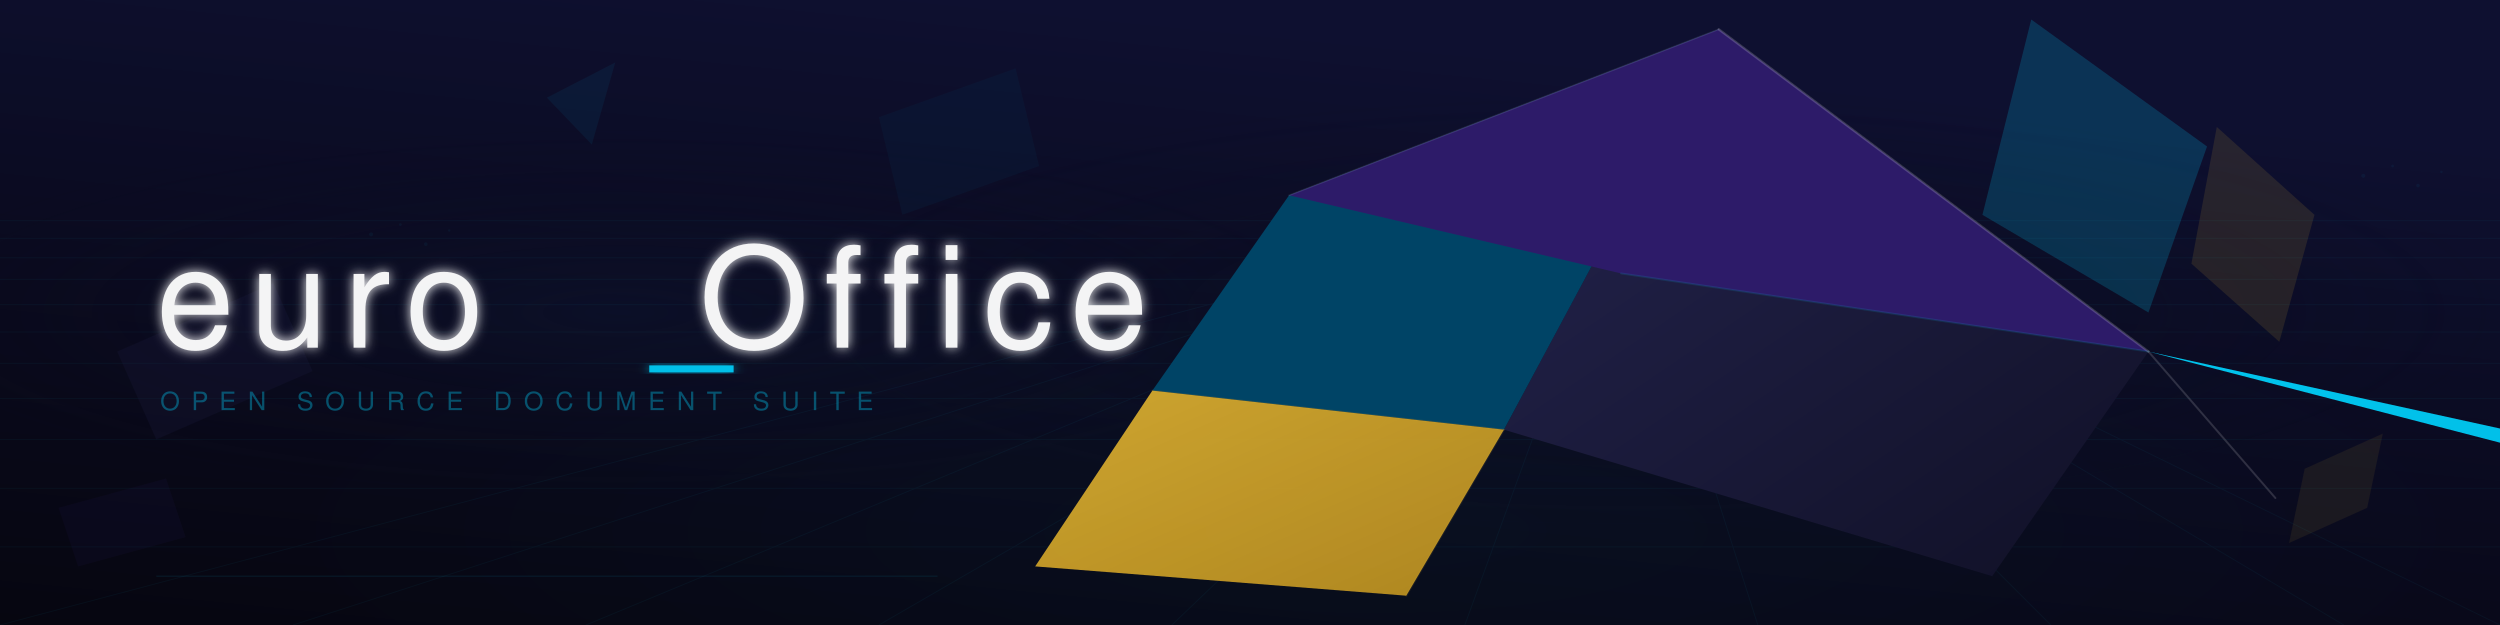
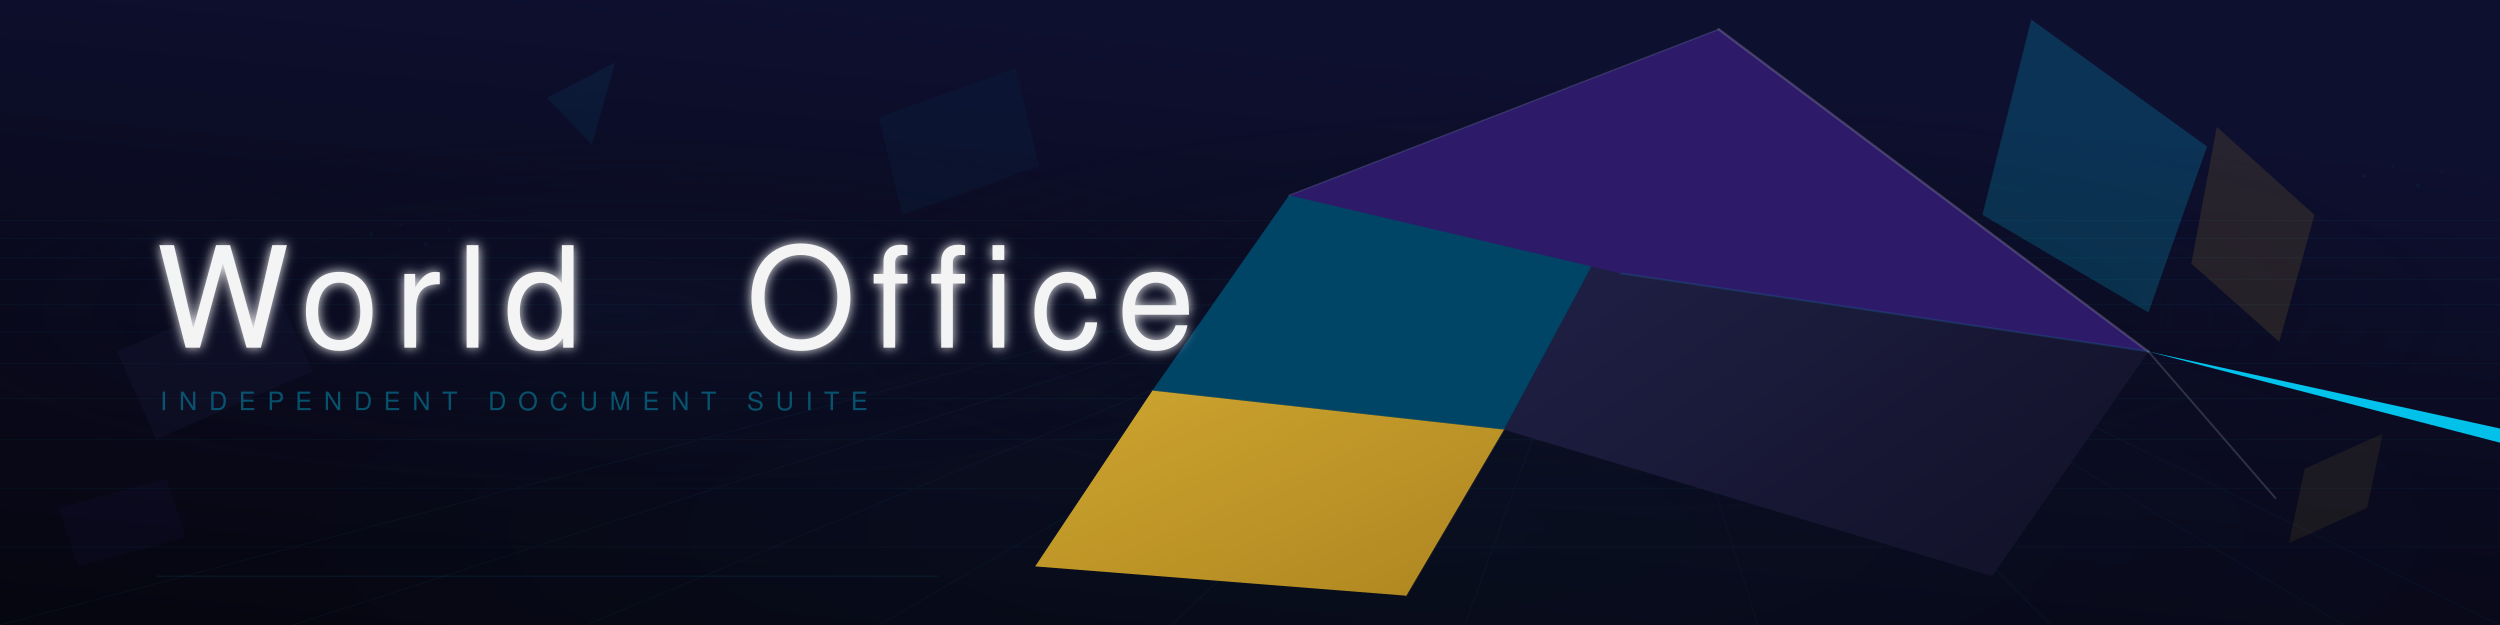
<svg xmlns="http://www.w3.org/2000/svg" width="1280" height="320" viewBox="0 0 1280 320" version="1.1" id="banner">
  <defs id="defs48">
    <linearGradient id="bgGrad" x1="0%" y1="100%" x2="40%" y2="0%">
      <stop offset="0%" stop-color="#060610" id="stop2" />
      <stop offset="50%" stop-color="#0a0a1e" id="stop4" />
      <stop offset="100%" stop-color="#0e1030" id="stop6" />
    </linearGradient>
    <radialGradient id="atmosGlow" cx="65%" cy="50%" r="35%">
      <stop offset="0%" stop-color="#0d1a3a" stop-opacity="0.7" id="stop9" />
      <stop offset="50%" stop-color="#0a0e22" stop-opacity="0.25" id="stop11" />
      <stop offset="100%" stop-color="#0a0a1e" stop-opacity="0" id="stop13" />
    </radialGradient>
    <radialGradient id="textGlow" cx="25%" cy="50%" r="30%">
      <stop offset="0%" stop-color="#0d1530" stop-opacity="0.5" id="stopTG1" />
      <stop offset="100%" stop-color="#0a0a1e" stop-opacity="0" id="stopTG2" />
    </radialGradient>
    <linearGradient id="cyanGrad" x1="0%" y1="0%" x2="100%" y2="100%">
      <stop offset="0%" stop-color="#00d4ff" id="stop21" />
      <stop offset="100%" stop-color="#007799" id="stop23" />
    </linearGradient>
    <linearGradient id="goldGrad" x1="0%" y1="0%" x2="100%" y2="100%">
      <stop offset="0%" stop-color="#e8b931" id="stop26" />
      <stop offset="100%" stop-color="#c49520" id="stop28" />
    </linearGradient>
    <linearGradient id="indigoGrad" x1="0%" y1="0%" x2="80%" y2="100%">
      <stop offset="0%" stop-color="#252550" id="stop31" />
      <stop offset="100%" stop-color="#12122a" id="stop33" />
    </linearGradient>
    <linearGradient id="gridFade" x1="50%" y1="0%" x2="50%" y2="100%">
      <stop offset="0%" stop-color="#ffffff" stop-opacity="0.06" id="stop36" />
      <stop offset="70%" stop-color="#ffffff" stop-opacity="0.015" id="stop38" />
      <stop offset="100%" stop-color="#ffffff" stop-opacity="0" id="stop40" />
    </linearGradient>
    <radialGradient id="horizonGlow" cx="55%" cy="85%" r="45%">
      <stop offset="0%" stop-color="#00d4ff" stop-opacity="0.03" id="stop43" />
      <stop offset="100%" stop-color="#00d4ff" stop-opacity="0" id="stop45" />
    </radialGradient>
    <filter id="textGlowFilter" x="-20%" y="-20%" width="140%" height="140%">
      <feGaussianBlur in="SourceGraphic" stdDeviation="3" result="blur" />
      <feMerge>
        <feMergeNode in="blur" />
        <feMergeNode in="SourceGraphic" />
      </feMerge>
    </filter>
  </defs>
  <path id="bg" style="fill:url(#bgGrad)" d="M 0,0 H 1280 V 320 H 0 Z" />
  <path id="atmos" style="fill:url(#atmosGlow)" d="M 0,0 H 1280 V 320 H 0 Z" />
  <path id="textArea" style="fill:url(#textGlow)" d="M 0,0 H 1280 V 320 H 0 Z" />
  <path id="horizGlow" style="fill:url(#horizonGlow)" d="M 0,0 H 1280 V 320 H 0 Z" />
  <g opacity="0.05" stroke="#00d4ff" stroke-width="0.4" fill="none" id="gridLines">
    <path d="M 0,320 830,100" />
    <path d="M 150,320 830,100" />
    <path d="M 300,320 830,100" />
    <path d="M 450,320 830,100" />
    <path d="M 600,320 830,100" />
    <path d="M 750,320 830,100" />
    <path d="M 900,320 830,100" />
    <path d="M 1050,320 830,100" />
    <path d="M 1200,320 830,100" />
    <path d="M 1280,320 830,100" />
    <path d="M 0,280 H 1280" />
    <path d="M 0,250 H 1280" />
    <path d="M 0,225 H 1280" />
    <path d="M 0,204 H 1280" />
    <path d="M 0,186 H 1280" />
    <path d="M 0,170 H 1280" />
    <path d="M 0,156 H 1280" />
    <path d="M 0,143 H 1280" />
    <path d="M 0,132 H 1280" />
    <path d="M 0,122 H 1280" />
    <path d="M 0,113 H 1280" />
  </g>
  <path id="shard1" style="opacity:0.25;fill:#1a1a3e" d="m 60,180 80,-35 20,45 -80,35 z" />
  <path id="shard2" style="opacity:0.12;fill:#004466" d="m 450,60 70,-25 12,50 -70,25 z" />
  <path id="shard3" style="opacity:0.06;fill:#00d4ff" d="m 280,50 35,-18 -12,42 z" />
  <path id="shard4" style="opacity:0.1;fill:#2d1b69" d="m 30,260 55,-15 10,30 -55,15 z" />
  <path id="shard5" style="opacity:0.08;fill:#e8b931" d="m 1180,240 40,-18 -8,38 -40,18 z" />
  <path id="prism1" style="fill:url(#indigoGrad)" d="M 880,15 1100,180 1020,295 770,220 Z" />
  <path id="prism2" style="fill:#004466" d="M 660,100 880,15 770,220 590,200 Z" />
  <path id="prism3" style="fill:#2d1b69" d="M 660,100 880,15 1100,180 830,140 Z" />
  <path id="prism4" style="opacity:0.92;fill:url(#cyanGrad)" d="m 1100,180 1165,255 1075,295 1020,295 z" />
  <path id="prism5" style="opacity:0.88;fill:url(#goldGrad)" d="M 590,200 770,220 720,305 530,290 Z" />
  <path id="prism6" style="opacity:0.18;fill:#00d4ff" d="m 1040,10 90,65 -30,85 -85,-50 z" />
  <path id="prism7" style="opacity:0.12;fill:#e8b931" d="m 1135,65 50,45 -18,65 -45,-40 z" />
  <g stroke-linecap="round" id="edges">
    <path style="opacity:0.18;stroke:#ffffff;stroke-width:1.2" d="m 880,15 220,165" />
    <path style="opacity:0.15;stroke:#ffffff;stroke-width:1" d="m 1100,180 65,75" />
    <path style="opacity:0.1;stroke:#ffffff;stroke-width:0.8" d="M 880,15 660,100" />
    <path style="opacity:0.12;stroke:#00d4ff" d="M 1100,180 830,140" />
    <path style="opacity:0.12;stroke:#e8b931;stroke-width:0.8" d="m 590,200 180,20" />
    <path style="opacity:0.1;stroke:#e8b931" d="M 770,220 720,305" />
  </g>
  <g opacity="0.04" transform="translate(0,320) scale(1,-1) translate(0,-320)" id="reflection">
    <path style="fill:#2d1b69" d="M 660,100 880,15 1100,180 830,140 Z" />
    <path style="fill:#00d4ff" d="m 1100,180 1165,255 1075,295 1020,295 z" />
    <path style="fill:#e8b931" d="M 590,200 770,220 720,305 530,290 Z" />
  </g>
  <g fill="#00d4ff" opacity="0.05" id="dots">
    <circle cx="190" cy="120" r="1" />
    <circle cx="205" cy="115" r="0.7" />
    <circle cx="218" cy="125" r="0.9" />
    <circle cx="230" cy="118" r="0.6" />
    <circle cx="1210" cy="90" r="1" />
    <circle cx="1225" cy="85" r="0.7" />
    <circle cx="1238" cy="95" r="0.9" />
    <circle cx="1250" cy="88" r="0.6" />
  </g>
  <line x1="80" y1="295" x2="480" y2="295" stroke="#00d4ff" stroke-width="0.5" opacity="0.1" />
-   <text x="80" y="178" id="title" style="font-weight:300;font-size:72px;font-family:'Helvetica Neue', Helvetica, Arial, sans-serif;letter-spacing:8;fill:#ffffff;opacity:0.95" filter="url(#textGlowFilter)">euro</text>
-   <text x="334" y="178" id="title2" style="font-weight:300;font-size:72px;font-family:'Helvetica Neue', Helvetica, Arial, sans-serif;letter-spacing:8;fill:#00d4ff;opacity:0.9" filter="url(#textGlowFilter)">_</text>
-   <text x="358" y="178" id="title3" style="font-weight:300;font-size:72px;font-family:'Helvetica Neue', Helvetica, Arial, sans-serif;letter-spacing:8;fill:#ffffff;opacity:0.95" filter="url(#textGlowFilter)">Office</text>
-   <text x="82" y="210" id="subtitle" style="font-weight:300;font-size:13px;font-family:'Helvetica Neue', Helvetica, Arial, sans-serif;letter-spacing:6;fill:#00d4ff;opacity:0.35">OPEN SOURCE DOCUMENT SUITE</text>
+   <text x="80" y="178" id="title" style="font-weight:300;font-size:72px;font-family:'Helvetica Neue', Helvetica, Arial, sans-serif;letter-spacing:8;fill:#ffffff;opacity:0.95" filter="url(#textGlowFilter)">World</text>
+   <text x="382" y="178" id="title2" style="font-weight:300;font-size:72px;font-family:'Helvetica Neue', Helvetica, Arial, sans-serif;letter-spacing:8;fill:#ffffff;opacity:0.95" filter="url(#textGlowFilter)"> Office</text>
+   <text x="82" y="210" id="subtitle" style="font-weight:300;font-size:13px;font-family:'Helvetica Neue', Helvetica, Arial, sans-serif;letter-spacing:6;fill:#00d4ff;opacity:0.35">INDEPENDENT DOCUMENT SUITE</text>
  <line x1="82" y1="192" x2="440" y2="192" stroke="url(#goldGrad)" stroke-width="0.8" opacity="0.2" />
</svg>
